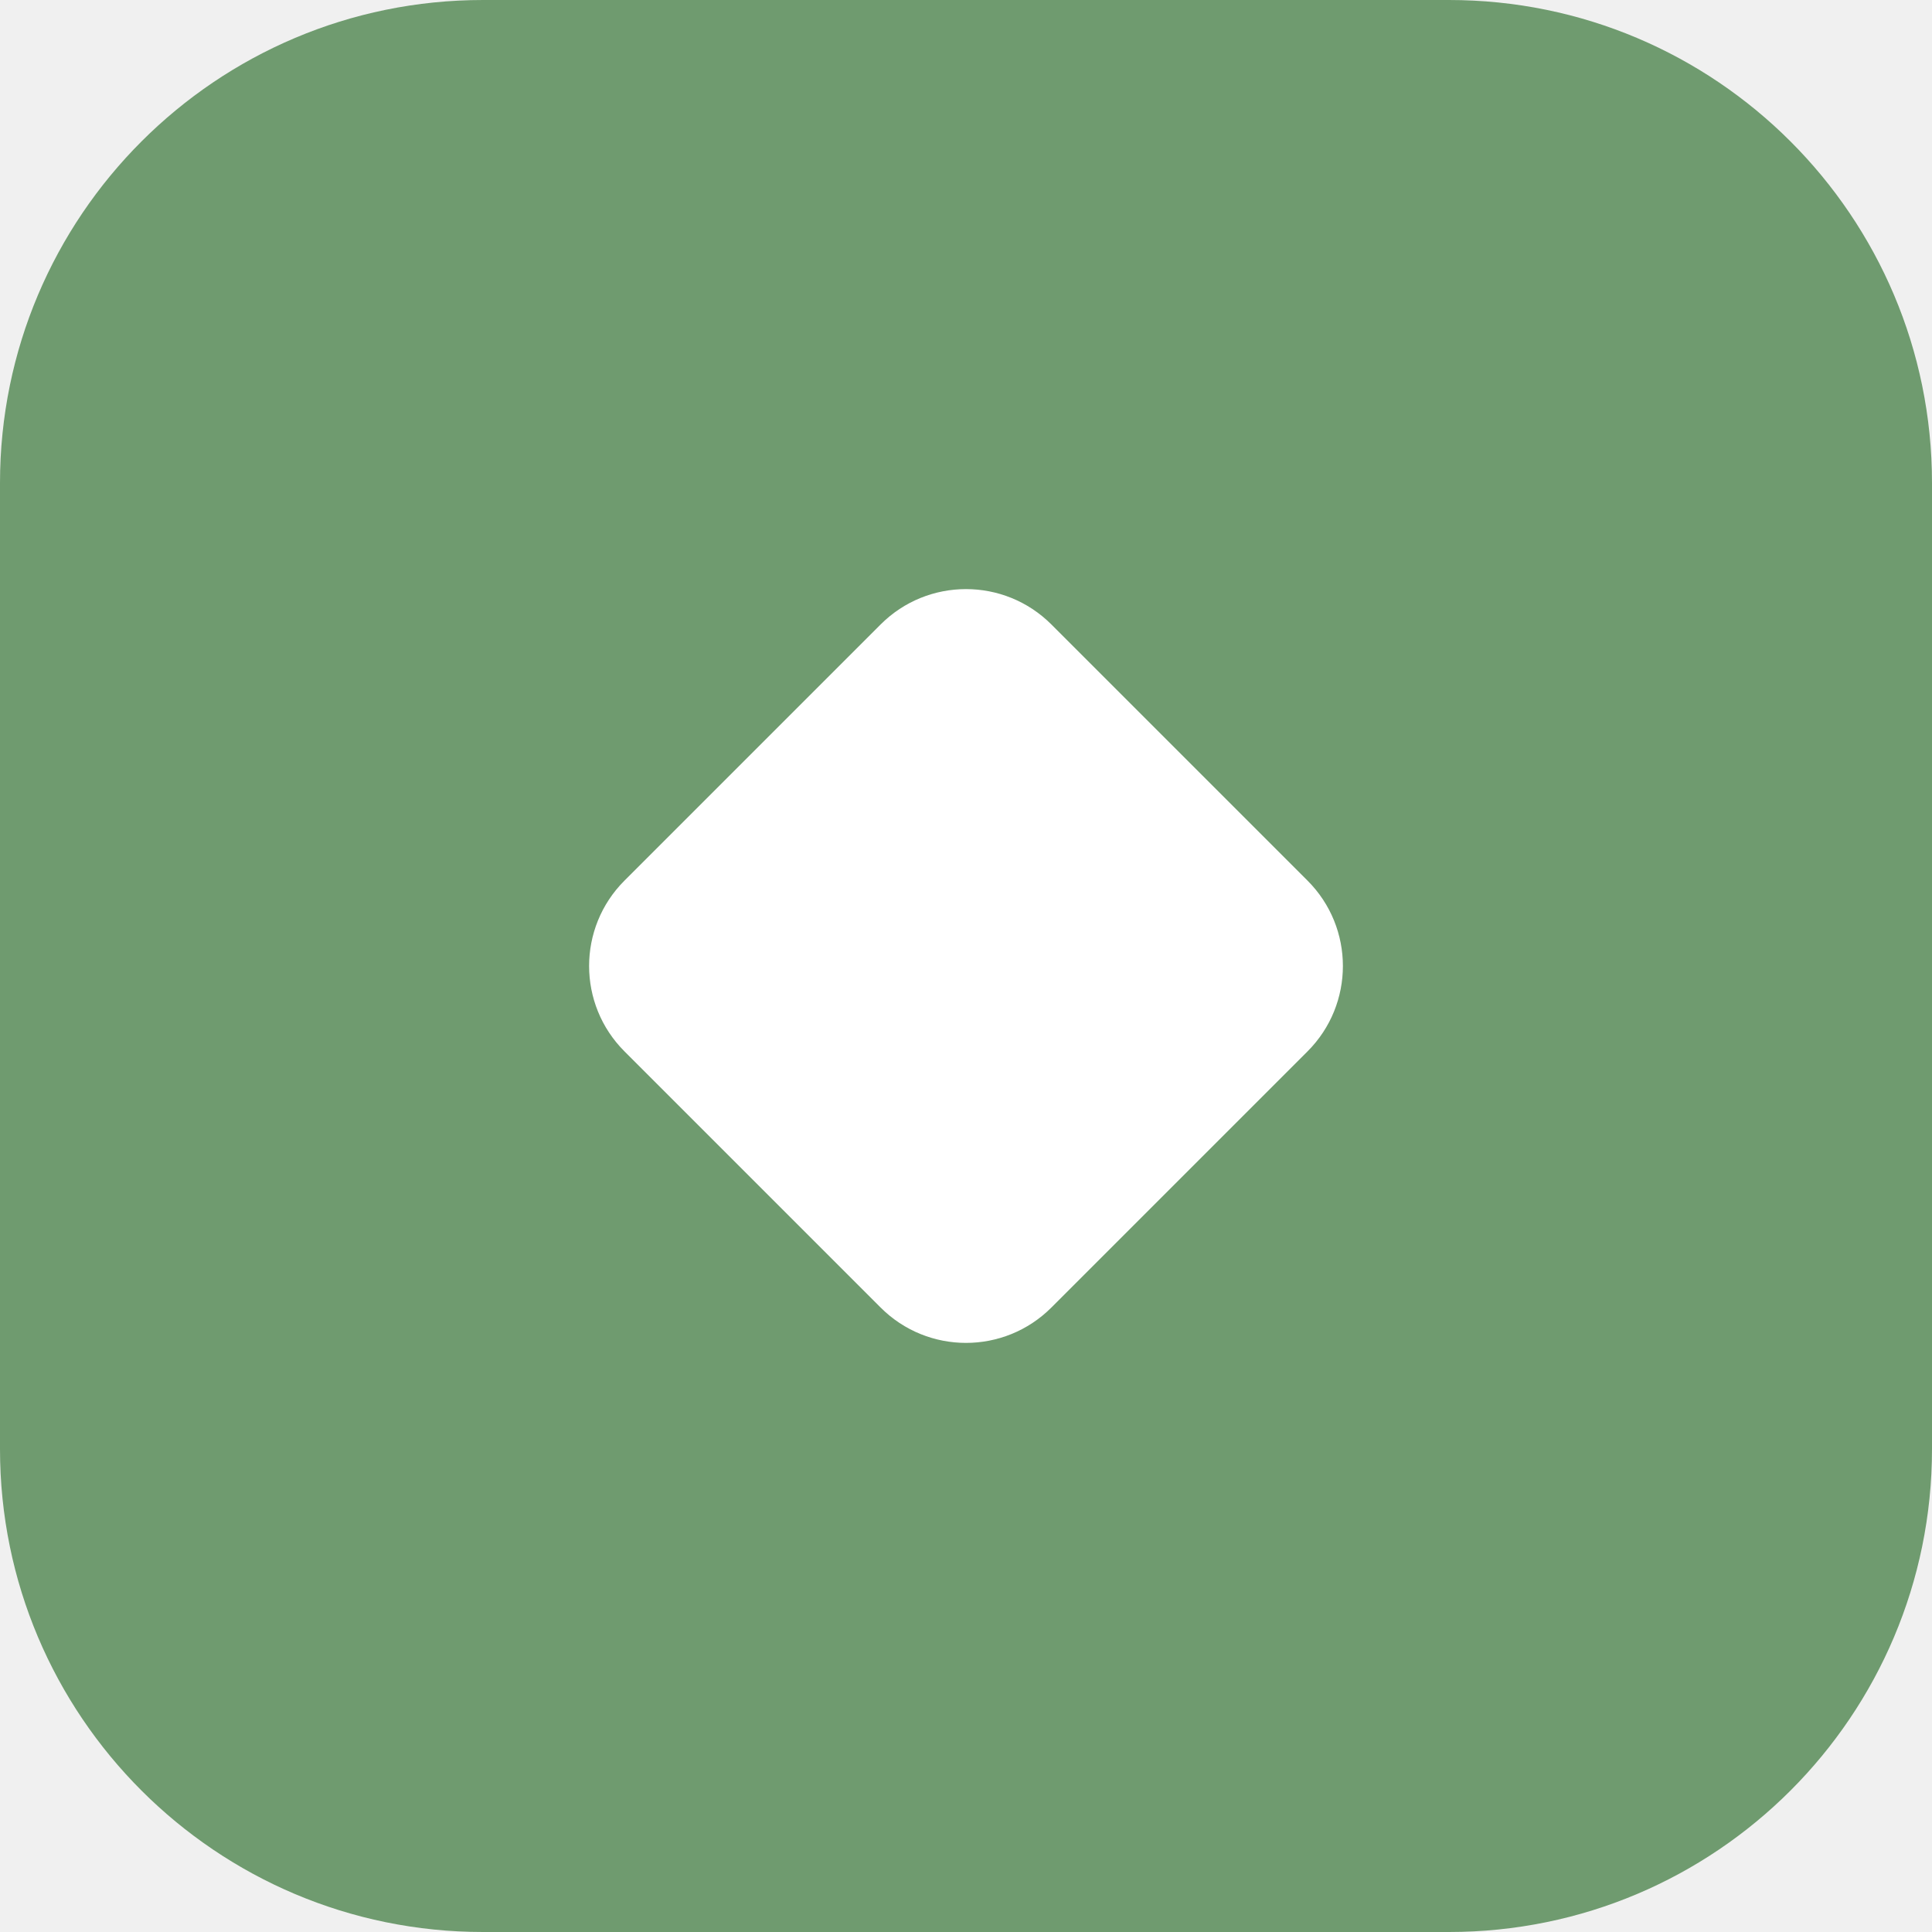
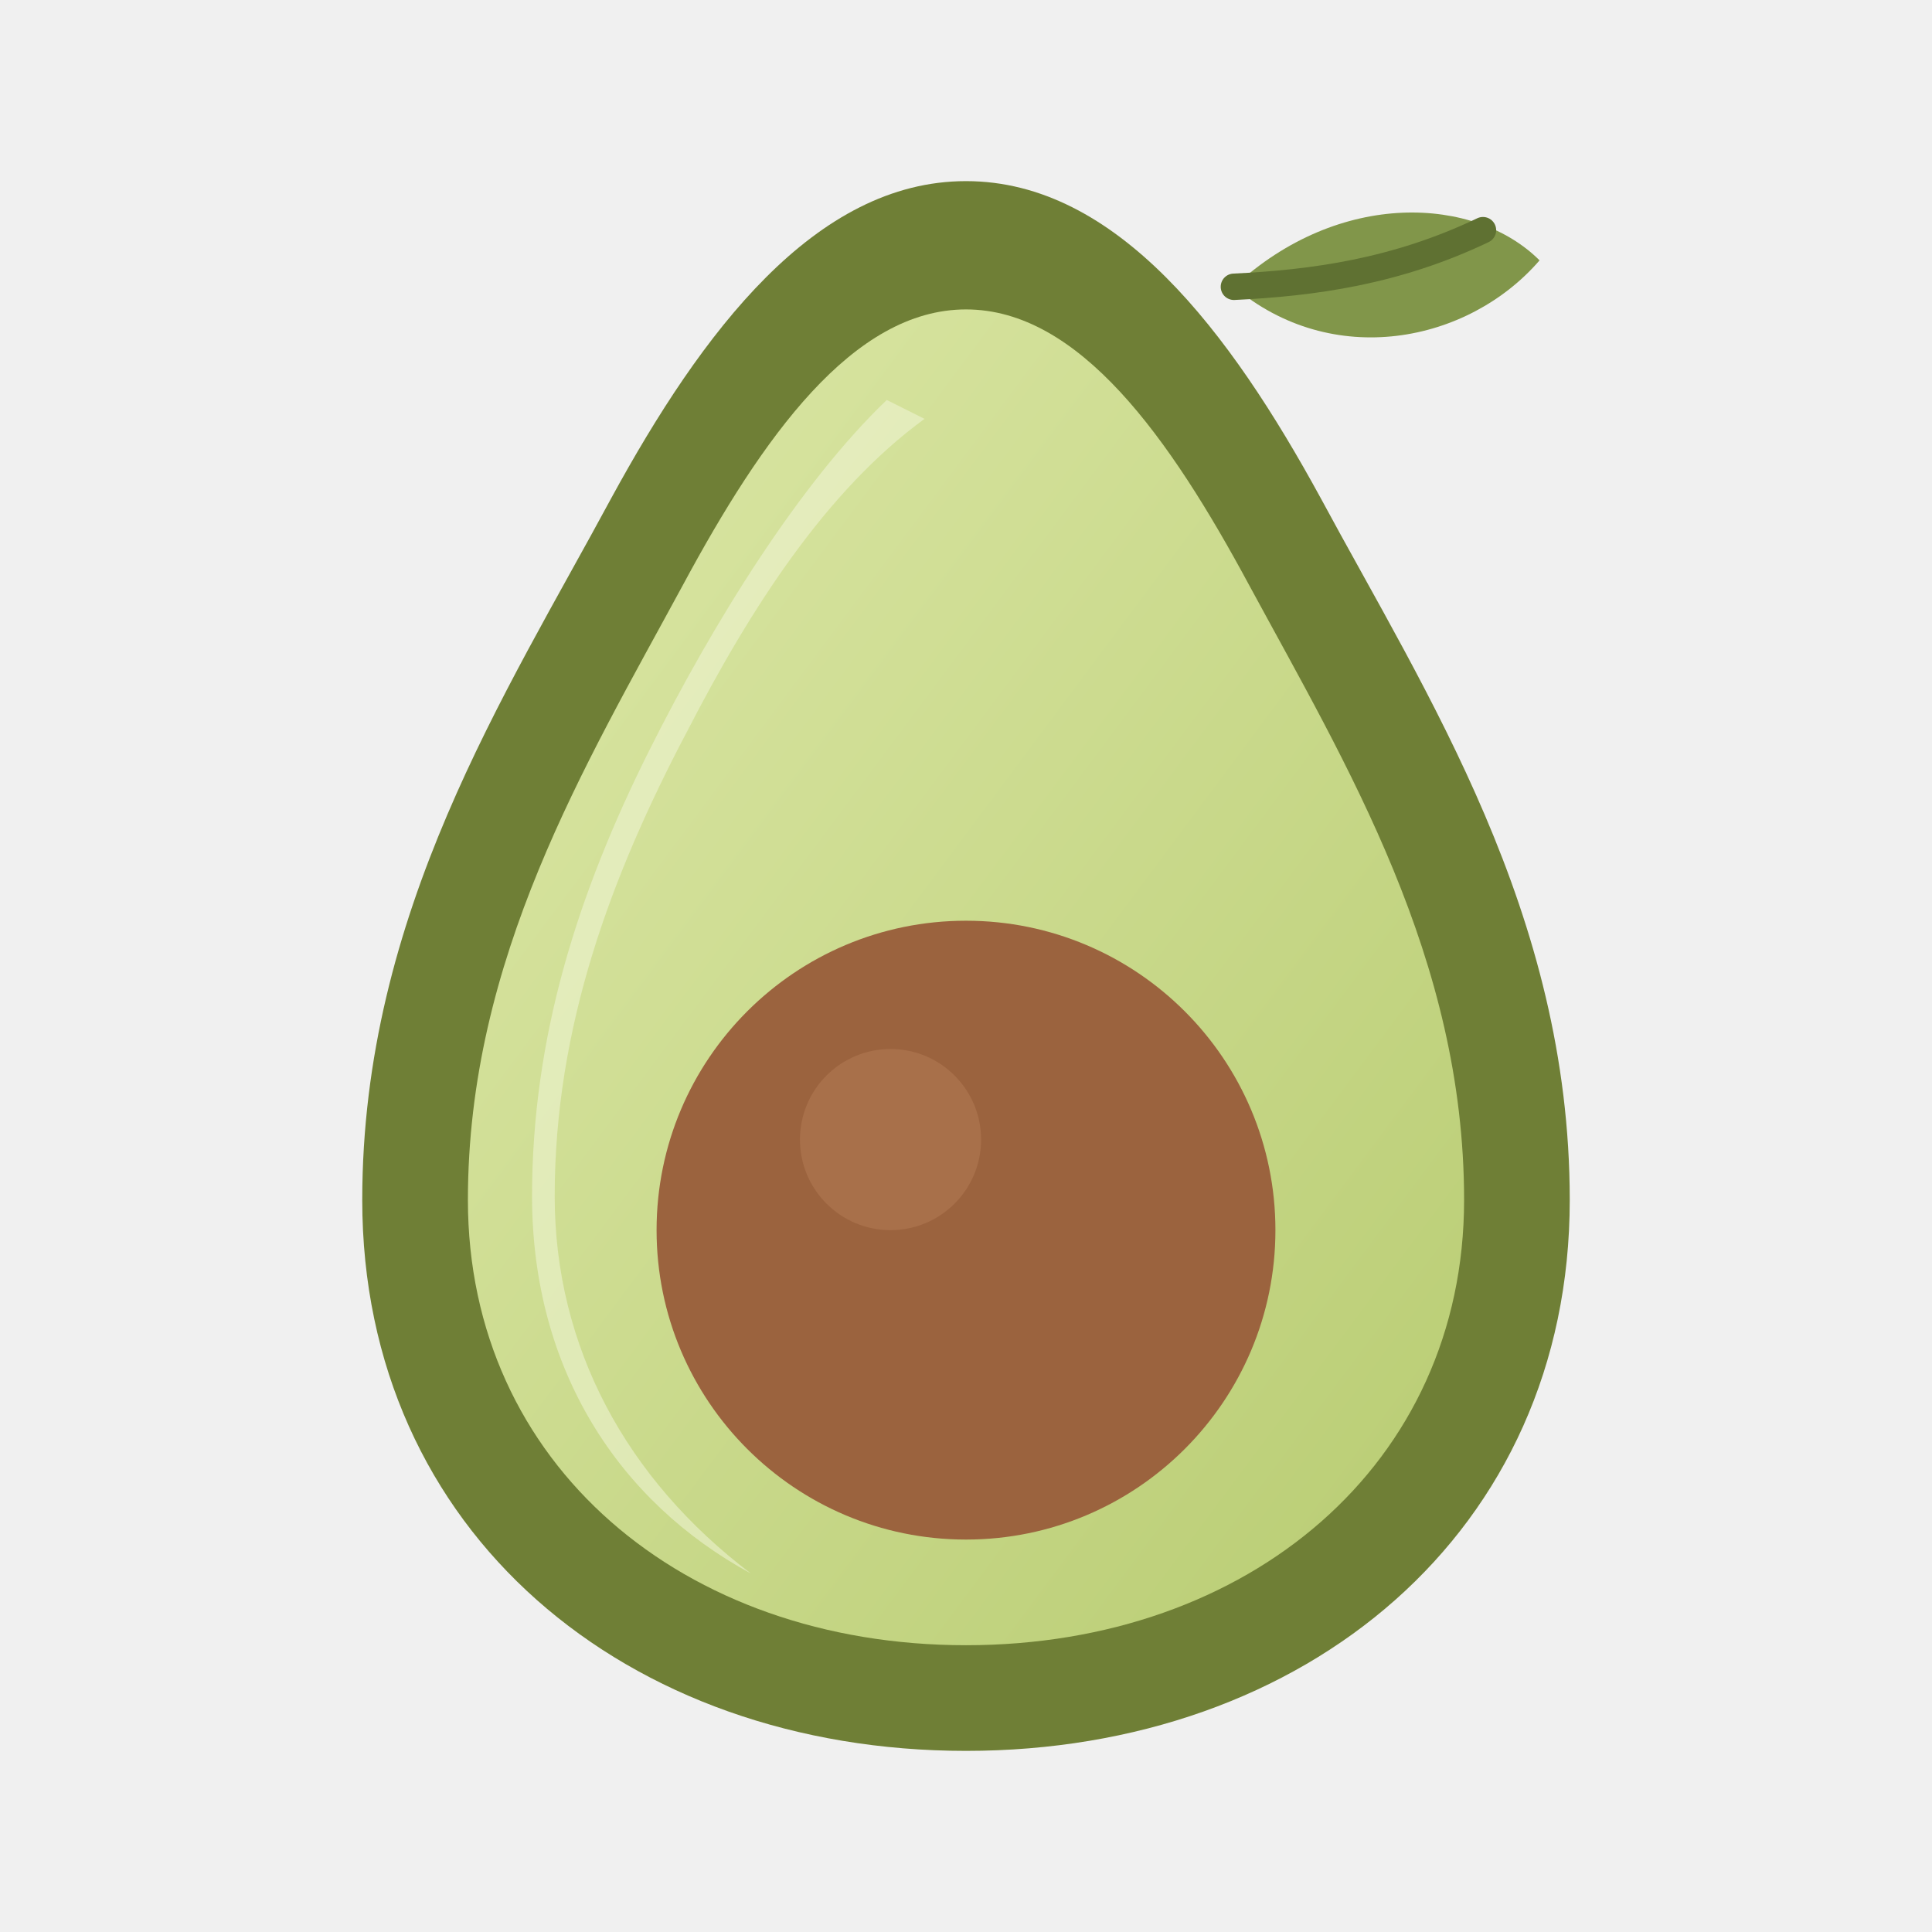
- <svg xmlns="http://www.w3.org/2000/svg" width="32" height="32" viewBox="0 0 32 32">
-   <rect width="32" height="32" rx="8" fill="#6f9b6f" />
-   <rect x="11" y="11" width="10" height="10" rx="2" fill="white" transform="rotate(45 16 16)" />
+ <svg xmlns="http://www.w3.org/2000/svg" width="512" height="512" viewBox="0 0 512 512" role="img" aria-labelledby="title desc">
+   <defs>
+     <linearGradient id="flesh" x1="0" y1="0" x2="1" y2="1">
+       <stop offset="0%" stop-color="#DDE8A8" />
+       <stop offset="100%" stop-color="#B8CC72" />
+     </linearGradient>
+   </defs>
+   <path d="M256 48        C216 48 186 88 162 132        C134 184 96 242 96 318        C96 406 166 464 256 464        C346 464 416 406 416 318        C416 242 378 184 350 132        C326 88 296 48 256 48Z" fill="#6F7F36" />
+   <path d="M256 82        C226 82 202 116 181 155        C155 203 124 254 124 318        C124 388 181 436 256 436        C331 436 388 388 388 318        C388 254 357 203 331 155        C310 116 286 82 256 82Z" fill="url(#flesh)" />
+   <path d="M235 106        C212 128 189 165 172 199        C153 237 141 275 141 317        C141 363 164 398 199 417        C166 392 147 357 147 317        C147 272 162 232 182 194        C199 161 219 130 245 111Z" fill="#F1F5D7" opacity="0.55" />
+   <circle cx="256" cy="326" r="82" fill="#9B633E" />
+   <circle cx="236" cy="302" r="24" fill="#B98059" opacity="0.45" />
+   <path d="M327 76        C355 50 391 52 408 69        C389 91 353 98 327 76Z" fill="#81964A" />
+   <path d="M327 76 C348 75 370 72 393 61" fill="none" stroke="#5F7132" stroke-width="7" stroke-linecap="round" />
</svg>
